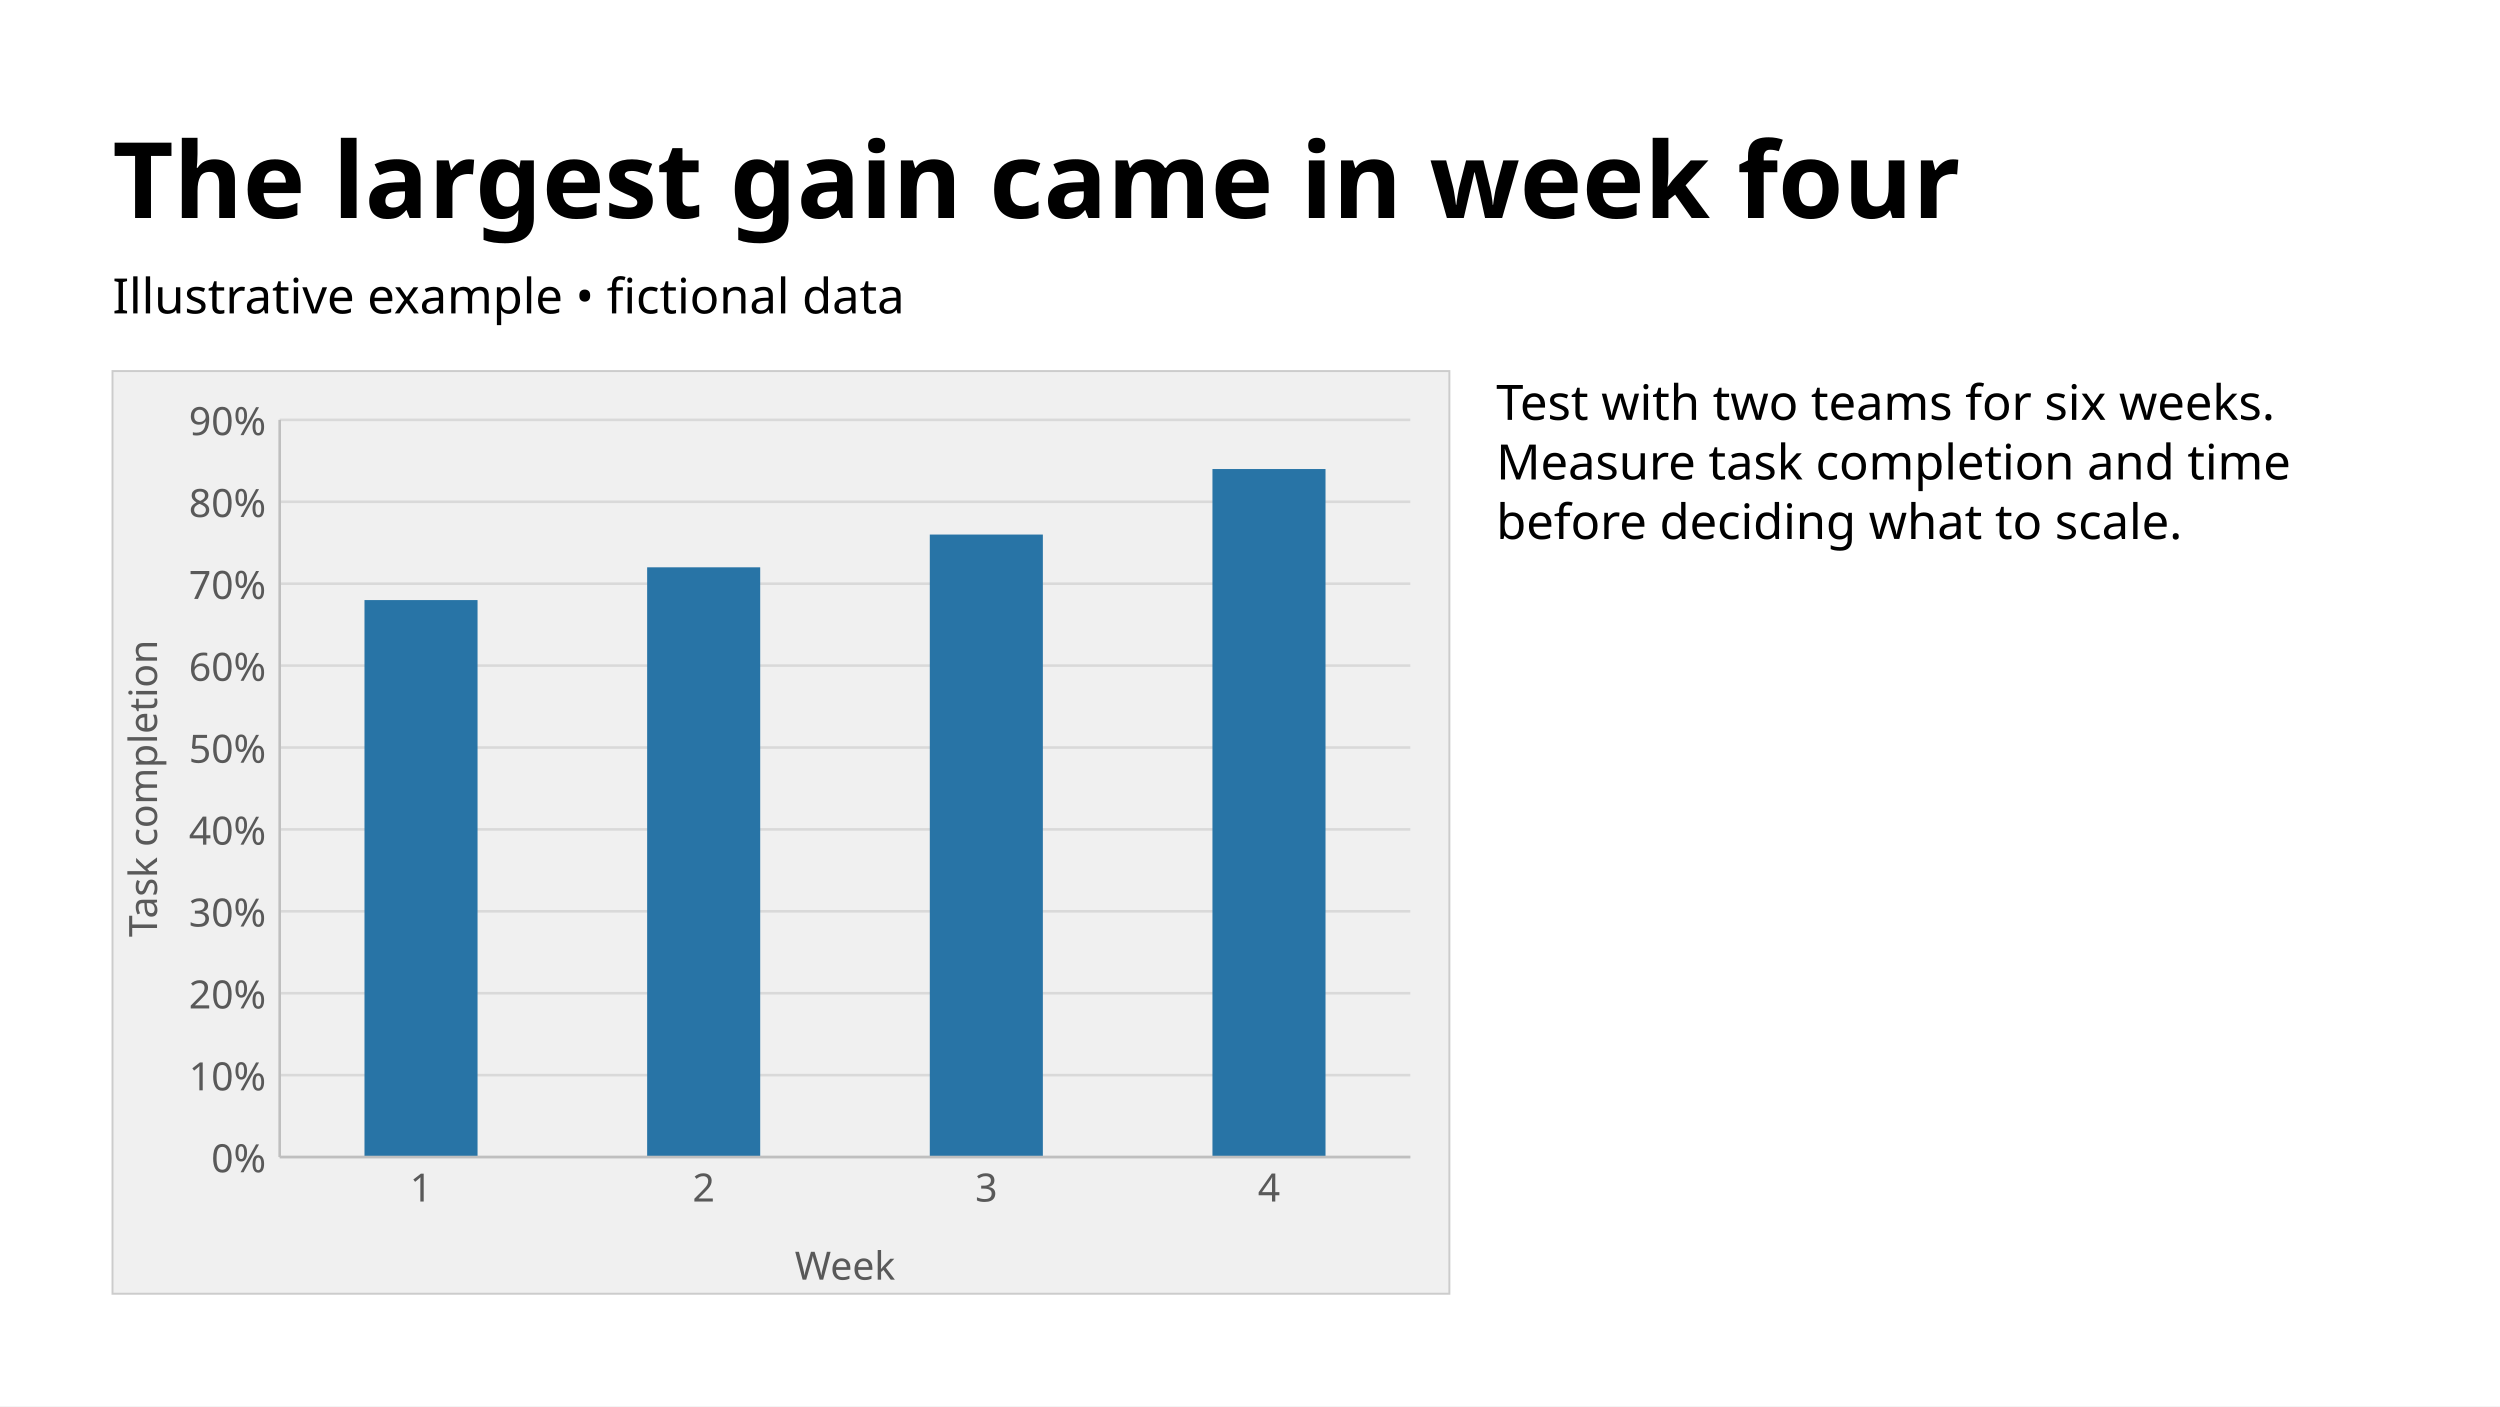
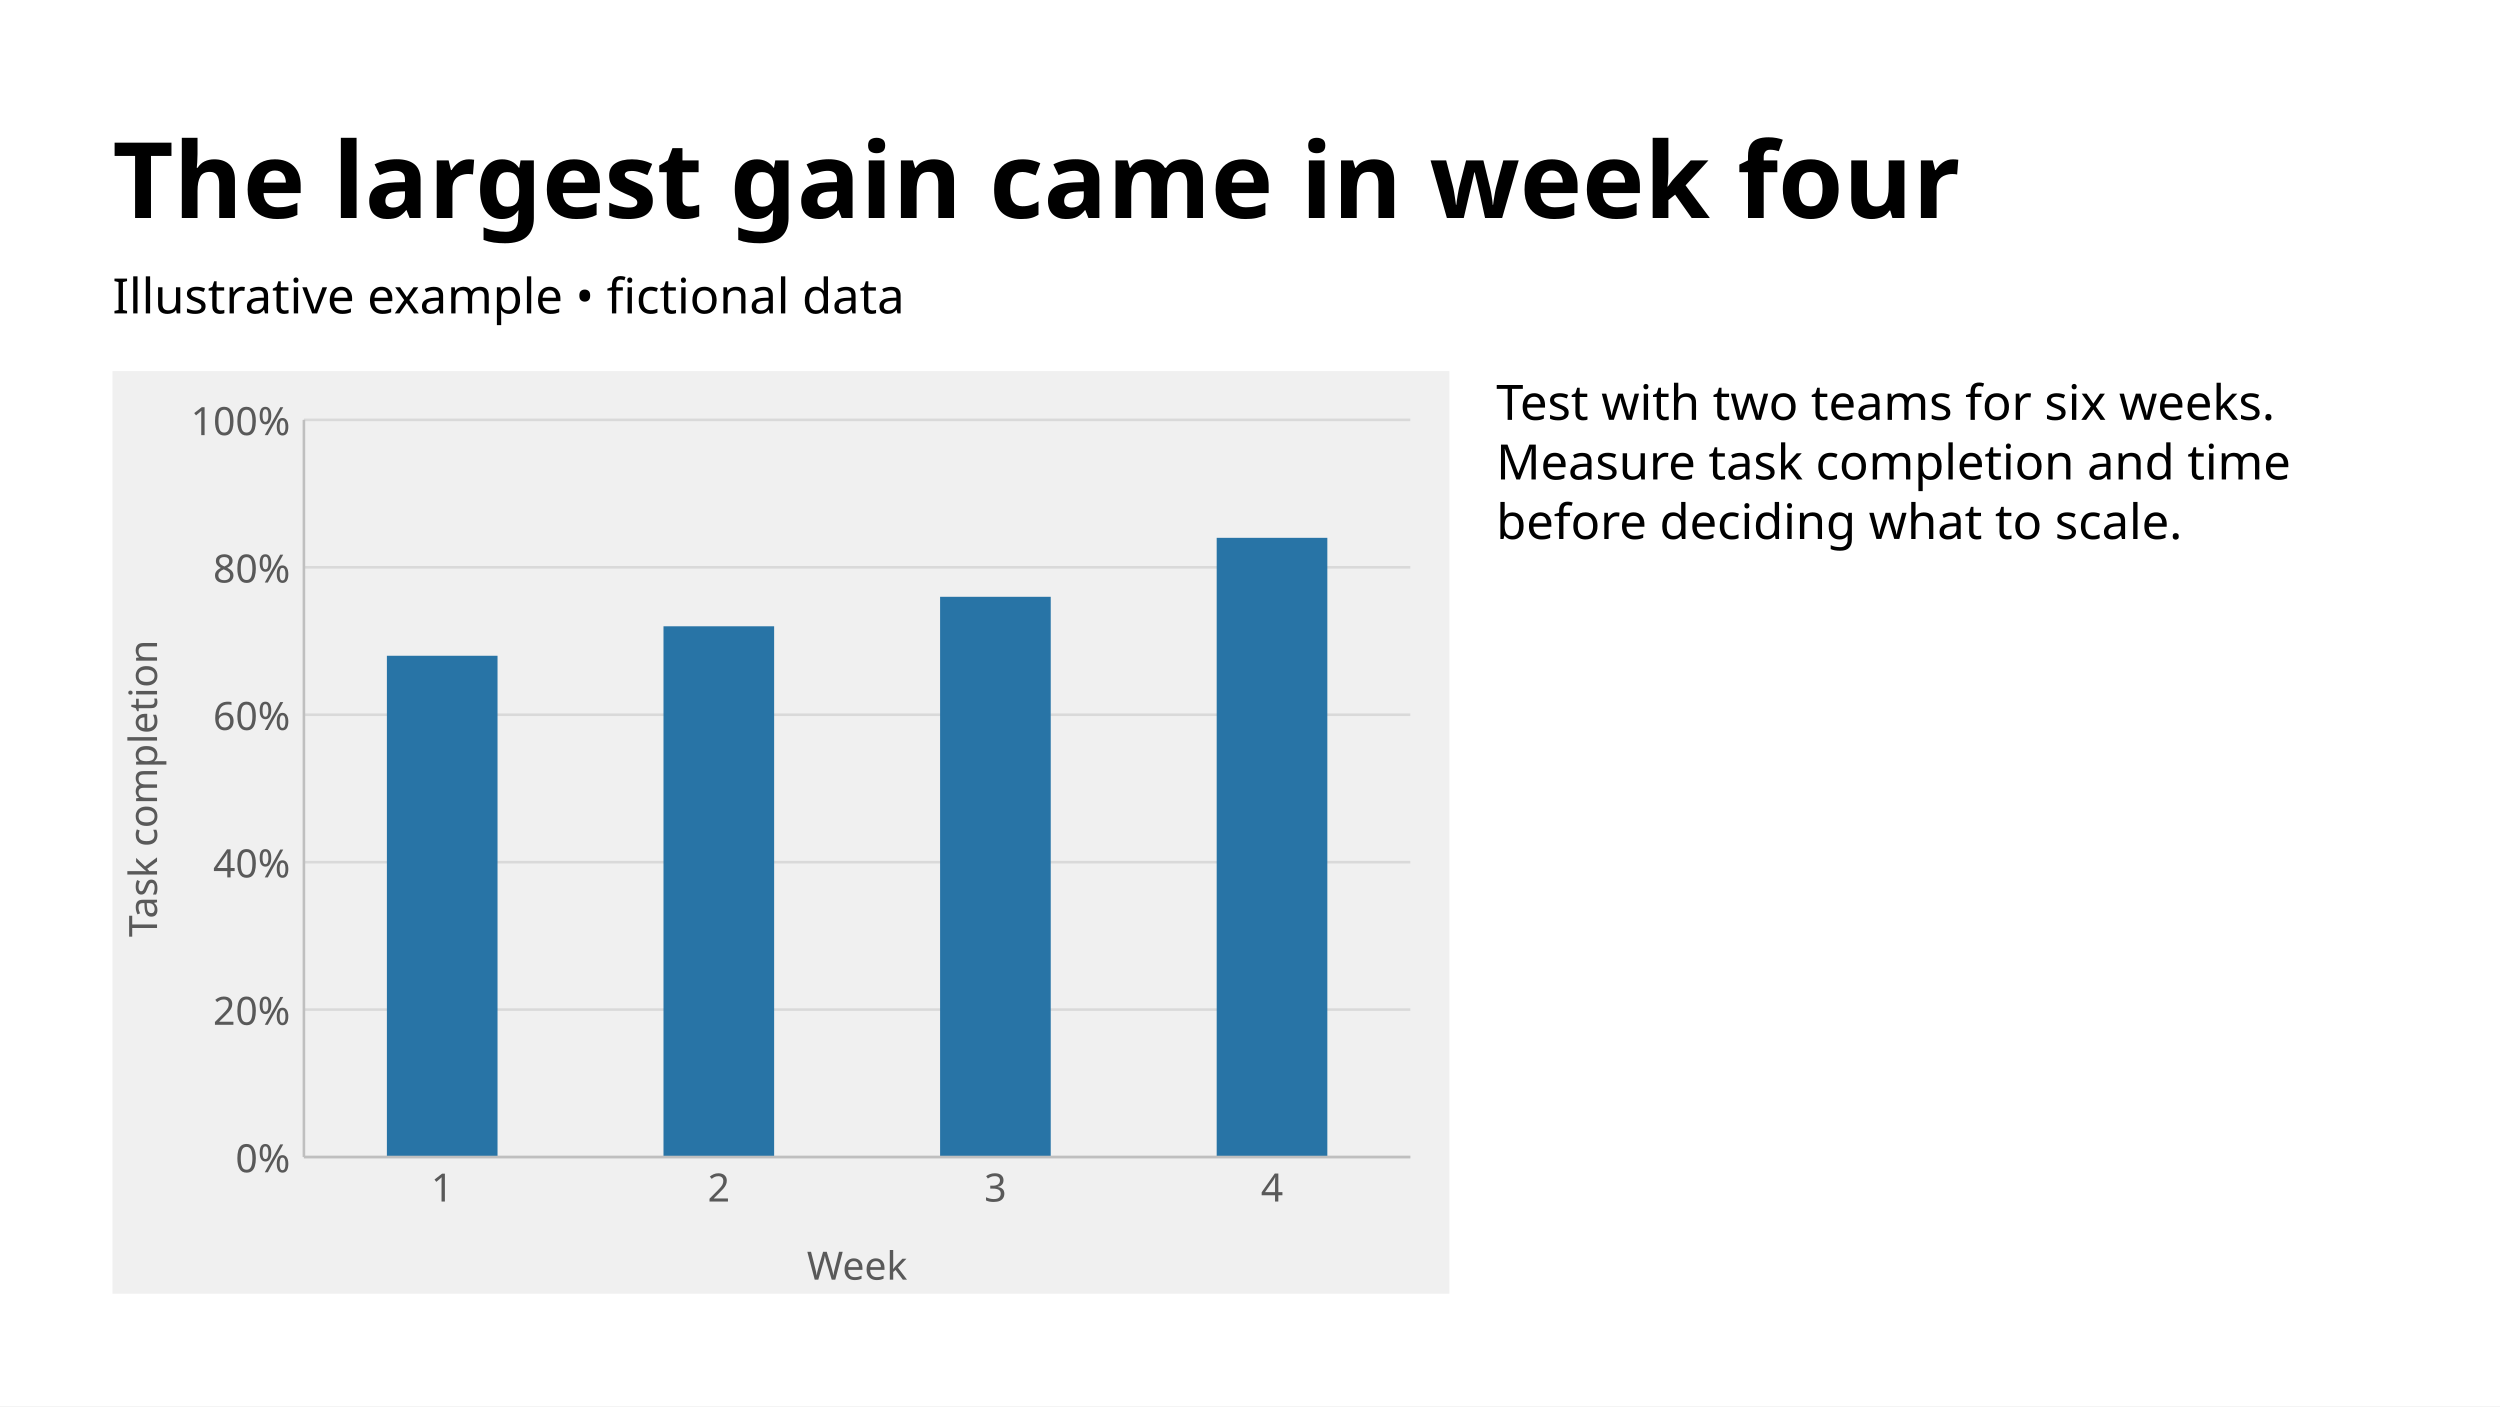
<svg xmlns="http://www.w3.org/2000/svg" aria-label="The largest gain came in week four" aria-roledescription="slide" height="720" role="group" viewBox="0 0 1280 720" width="1280">
  <rect aria-hidden="true" fill="#FFFFFF" height="720" opacity="1" width="1280" x="0" y="0" />
  <g>
    <text fill="#000000" font-family="Aptos Display, sans-serif" font-size="54" font-weight="700" style="white-space:pre" text-anchor="start" x="57.6" xml:space="preserve" y="111.6">The largest gain came in week four</text>
  </g>
  <g>
    <text fill="#000000" font-family="Aptos, sans-serif" font-size="25" font-weight="400" style="white-space:pre" text-anchor="start" x="57.6" xml:space="preserve" y="160.48">Illustrative example • fictional data</text>
  </g>
  <g>
-     <rect fill="#F0F0F0" height="472.42" stroke="#CCCCCC" stroke-width="1" width="684.48" x="57.6" y="189.98" />
+     <rect fill="#F0F0F0" height="472.42" width="684.48" x="57.6" y="189.98" />
    <g>
-       <text fill="#595959" font-family="Aptos, sans-serif" font-size="20" font-weight="400" style="white-space:pre" text-anchor="middle" x="215.56" xml:space="preserve" y="615.2">1</text>
+       <text fill="#595959" font-family="Aptos, sans-serif" font-size="20" font-weight="400" style="white-space:pre" text-anchor="middle" x="226.41" xml:space="preserve" y="615.2">1</text>
    </g>
    <g>
-       <text fill="#595959" font-family="Aptos, sans-serif" font-size="20" font-weight="400" style="white-space:pre" text-anchor="middle" x="360.28" xml:space="preserve" y="615.2">2</text>
+       <text fill="#595959" font-family="Aptos, sans-serif" font-size="20" font-weight="400" style="white-space:pre" text-anchor="middle" x="368.03" xml:space="preserve" y="615.2">2</text>
    </g>
    <g>
-       <text fill="#595959" font-family="Aptos, sans-serif" font-size="20" font-weight="400" style="white-space:pre" text-anchor="middle" x="505" xml:space="preserve" y="615.2">3</text>
+       <text fill="#595959" font-family="Aptos, sans-serif" font-size="20" font-weight="400" style="white-space:pre" text-anchor="middle" x="509.65" xml:space="preserve" y="615.2">3</text>
    </g>
    <g>
-       <text fill="#595959" font-family="Aptos, sans-serif" font-size="20" font-weight="400" style="white-space:pre" text-anchor="middle" x="649.72" xml:space="preserve" y="615.2">4</text>
+       <text fill="#595959" font-family="Aptos, sans-serif" font-size="20" font-weight="400" style="white-space:pre" text-anchor="middle" x="651.27" xml:space="preserve" y="615.2">4</text>
    </g>
-     <line stroke="#D9D9D9" stroke-width="1.333" x1="143.2" x2="722.08" y1="592.4" y2="592.4" />
+     <line stroke="#D9D9D9" stroke-width="1.333" x1="155.6" x2="722.08" y1="592.4" y2="592.4" />
    <g>
-       <text fill="#595959" font-family="Aptos, sans-serif" font-size="20" font-weight="400" style="white-space:pre" text-anchor="end" x="136.2" xml:space="preserve" y="600.2">0%</text>
+       <text fill="#595959" font-family="Aptos, sans-serif" font-size="20" font-weight="400" style="white-space:pre" text-anchor="end" x="148.6" xml:space="preserve" y="600.2">0%</text>
    </g>
-     <line stroke="#D9D9D9" stroke-width="1.333" x1="143.2" x2="722.08" y1="550.464" y2="550.464" />
+     <line stroke="#D9D9D9" stroke-width="1.333" x1="155.6" x2="722.08" y1="516.916" y2="516.916" />
    <g>
-       <text fill="#595959" font-family="Aptos, sans-serif" font-size="20" font-weight="400" style="white-space:pre" text-anchor="end" x="136.2" xml:space="preserve" y="558.264">10%</text>
+       <text fill="#595959" font-family="Aptos, sans-serif" font-size="20" font-weight="400" style="white-space:pre" text-anchor="end" x="148.6" xml:space="preserve" y="524.716">20%</text>
    </g>
-     <line stroke="#D9D9D9" stroke-width="1.333" x1="143.2" x2="722.08" y1="508.529" y2="508.529" />
+     <line stroke="#D9D9D9" stroke-width="1.333" x1="155.6" x2="722.08" y1="441.432" y2="441.432" />
    <g>
-       <text fill="#595959" font-family="Aptos, sans-serif" font-size="20" font-weight="400" style="white-space:pre" text-anchor="end" x="136.2" xml:space="preserve" y="516.329">20%</text>
+       <text fill="#595959" font-family="Aptos, sans-serif" font-size="20" font-weight="400" style="white-space:pre" text-anchor="end" x="148.6" xml:space="preserve" y="449.232">40%</text>
    </g>
-     <line stroke="#D9D9D9" stroke-width="1.333" x1="143.2" x2="722.08" y1="466.593" y2="466.593" />
+     <line stroke="#D9D9D9" stroke-width="1.333" x1="155.6" x2="722.08" y1="365.948" y2="365.948" />
    <g>
-       <text fill="#595959" font-family="Aptos, sans-serif" font-size="20" font-weight="400" style="white-space:pre" text-anchor="end" x="136.2" xml:space="preserve" y="474.393">30%</text>
+       <text fill="#595959" font-family="Aptos, sans-serif" font-size="20" font-weight="400" style="white-space:pre" text-anchor="end" x="148.6" xml:space="preserve" y="373.748">60%</text>
    </g>
-     <line stroke="#D9D9D9" stroke-width="1.333" x1="143.2" x2="722.08" y1="424.658" y2="424.658" />
+     <line stroke="#D9D9D9" stroke-width="1.333" x1="155.6" x2="722.08" y1="290.464" y2="290.464" />
    <g>
-       <text fill="#595959" font-family="Aptos, sans-serif" font-size="20" font-weight="400" style="white-space:pre" text-anchor="end" x="136.2" xml:space="preserve" y="432.458">40%</text>
+       <text fill="#595959" font-family="Aptos, sans-serif" font-size="20" font-weight="400" style="white-space:pre" text-anchor="end" x="148.6" xml:space="preserve" y="298.264">80%</text>
    </g>
-     <line stroke="#D9D9D9" stroke-width="1.333" x1="143.2" x2="722.08" y1="382.722" y2="382.722" />
+     <line stroke="#D9D9D9" stroke-width="1.333" x1="155.6" x2="722.08" y1="214.98" y2="214.98" />
    <g>
-       <text fill="#595959" font-family="Aptos, sans-serif" font-size="20" font-weight="400" style="white-space:pre" text-anchor="end" x="136.2" xml:space="preserve" y="390.522">50%</text>
+       <text fill="#595959" font-family="Aptos, sans-serif" font-size="20" font-weight="400" style="white-space:pre" text-anchor="end" x="148.6" xml:space="preserve" y="222.78">100%</text>
    </g>
-     <line stroke="#D9D9D9" stroke-width="1.333" x1="143.2" x2="722.08" y1="340.787" y2="340.787" />
+     <rect fill="#2874A6" height="256.646" width="56.648" x="198.086" y="335.754" />
+     <rect fill="#2874A6" height="271.742" width="56.648" x="339.706" y="320.658" />
+     <rect fill="#2874A6" height="286.839" width="56.648" x="481.326" y="305.561" />
+     <rect fill="#2874A6" height="317.033" width="56.648" x="622.946" y="275.367" />
+     <line stroke="#BFBFBF" stroke-width="1.333" x1="155.6" x2="155.6" y1="214.98" y2="592.4" />
+     <line stroke="#BFBFBF" stroke-width="1.333" x1="155.6" x2="722.08" y1="592.4" y2="592.4" />
    <g>
-       <text fill="#595959" font-family="Aptos, sans-serif" font-size="20" font-weight="400" style="white-space:pre" text-anchor="end" x="136.2" xml:space="preserve" y="348.587">60%</text>
-     </g>
-     <line stroke="#D9D9D9" stroke-width="1.333" x1="143.2" x2="722.08" y1="298.851" y2="298.851" />
-     <g>
-       <text fill="#595959" font-family="Aptos, sans-serif" font-size="20" font-weight="400" style="white-space:pre" text-anchor="end" x="136.2" xml:space="preserve" y="306.651">70%</text>
-     </g>
-     <line stroke="#D9D9D9" stroke-width="1.333" x1="143.2" x2="722.08" y1="256.916" y2="256.916" />
-     <g>
-       <text fill="#595959" font-family="Aptos, sans-serif" font-size="20" font-weight="400" style="white-space:pre" text-anchor="end" x="136.2" xml:space="preserve" y="264.716">80%</text>
-     </g>
-     <line stroke="#D9D9D9" stroke-width="1.333" x1="143.2" x2="722.08" y1="214.98" y2="214.98" />
-     <g>
-       <text fill="#595959" font-family="Aptos, sans-serif" font-size="20" font-weight="400" style="white-space:pre" text-anchor="end" x="136.2" xml:space="preserve" y="222.78">90%</text>
-     </g>
-     <rect fill="#2874A6" height="285.162" width="57.888" x="186.616" y="307.238" />
-     <rect fill="#2874A6" height="301.936" width="57.888" x="331.336" y="290.464" />
-     <rect fill="#2874A6" height="318.71" width="57.888" x="476.056" y="273.69" />
-     <rect fill="#2874A6" height="352.259" width="57.888" x="620.776" y="240.141" />
-     <line stroke="#BFBFBF" stroke-width="1.333" x1="143.2" x2="143.2" y1="214.98" y2="592.4" />
-     <line stroke="#BFBFBF" stroke-width="1.333" x1="143.2" x2="722.08" y1="592.4" y2="592.4" />
-     <g>
-       <text fill="#595959" font-family="Aptos, sans-serif" font-size="20" font-weight="400" style="white-space:pre" text-anchor="middle" x="432.64" xml:space="preserve" y="655.2">Week</text>
+       <text fill="#595959" font-family="Aptos, sans-serif" font-size="20" font-weight="400" style="white-space:pre" text-anchor="middle" x="438.84" xml:space="preserve" y="655.2">Week</text>
    </g>
    <g transform="rotate(-90 72.6 403.69)">
      <g>
        <text fill="#595959" font-family="Aptos, sans-serif" font-size="20" font-weight="400" style="white-space:pre" text-anchor="middle" x="72.6" xml:space="preserve" y="411.49">Task completion</text>
      </g>
    </g>
  </g>
  <g>
    <text fill="#000000" font-family="Aptos, sans-serif" font-size="25" font-weight="400" style="white-space:pre" text-anchor="start" x="766.08" xml:space="preserve" y="214.98">Test with two teams for six weeks. </text>
    <text fill="#000000" font-family="Aptos, sans-serif" font-size="25" font-weight="400" style="white-space:pre" text-anchor="start" x="766.08" xml:space="preserve" y="245.48">Measure task completion and time </text>
    <text fill="#000000" font-family="Aptos, sans-serif" font-size="25" font-weight="400" style="white-space:pre" text-anchor="start" x="766.08" xml:space="preserve" y="275.98">before deciding what to scale.</text>
  </g>
</svg>
